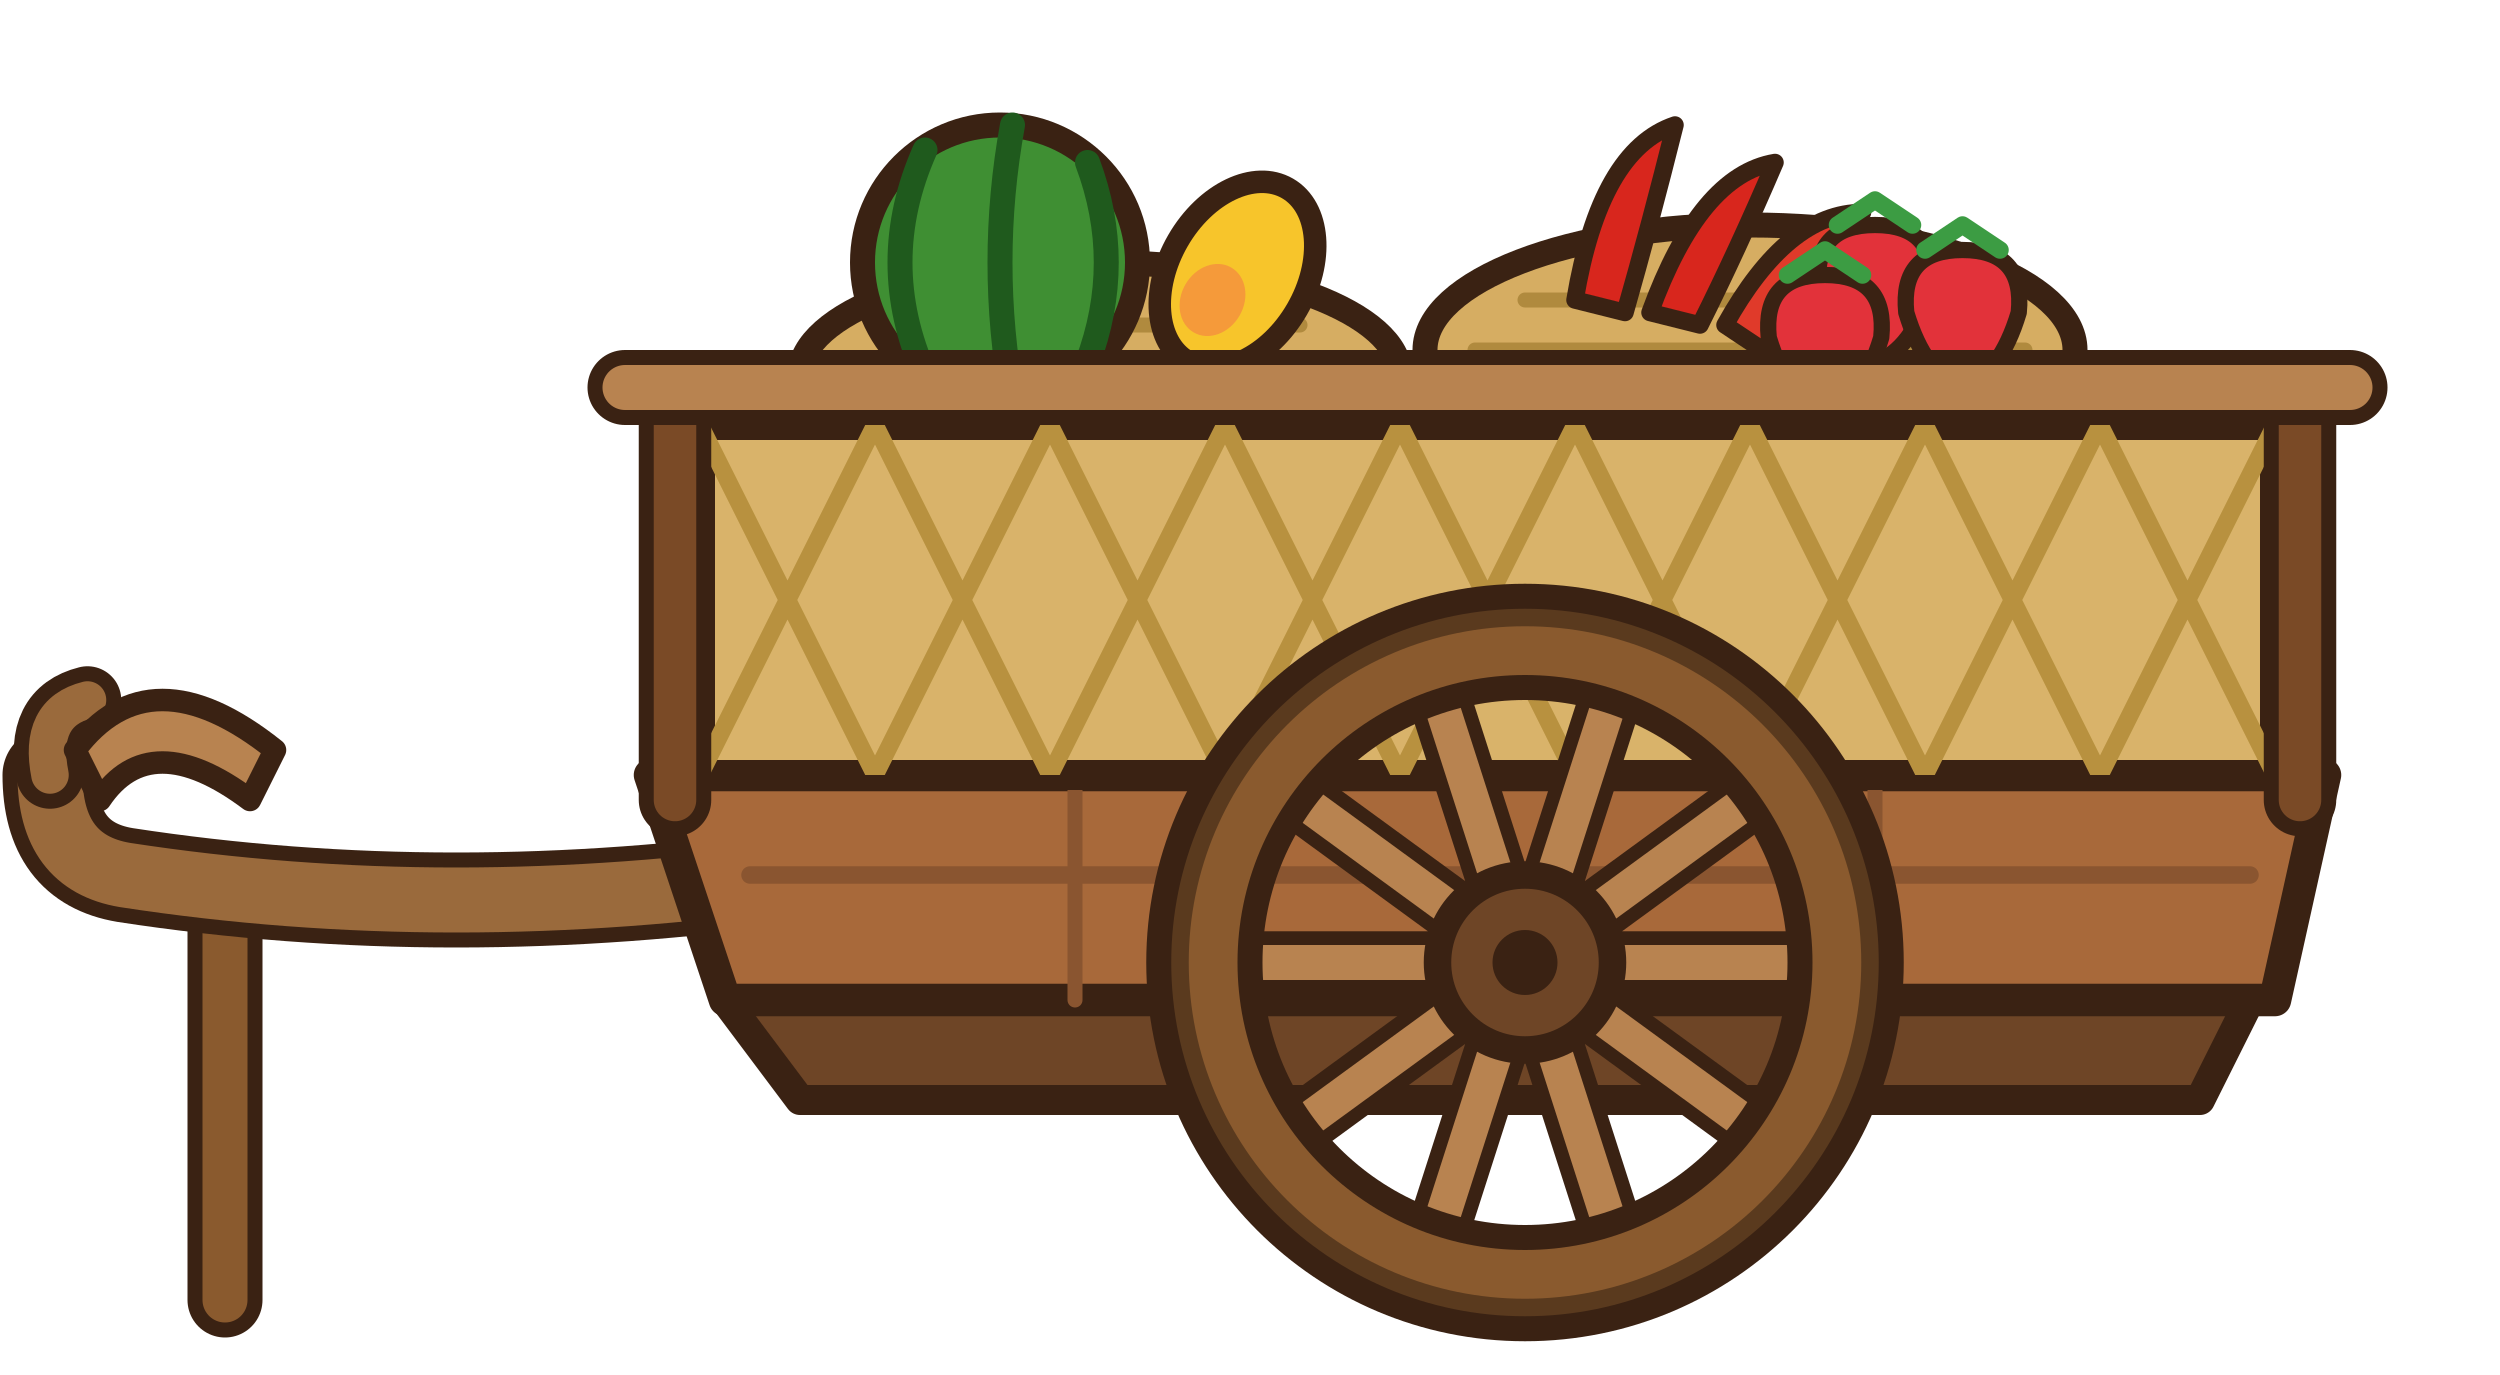
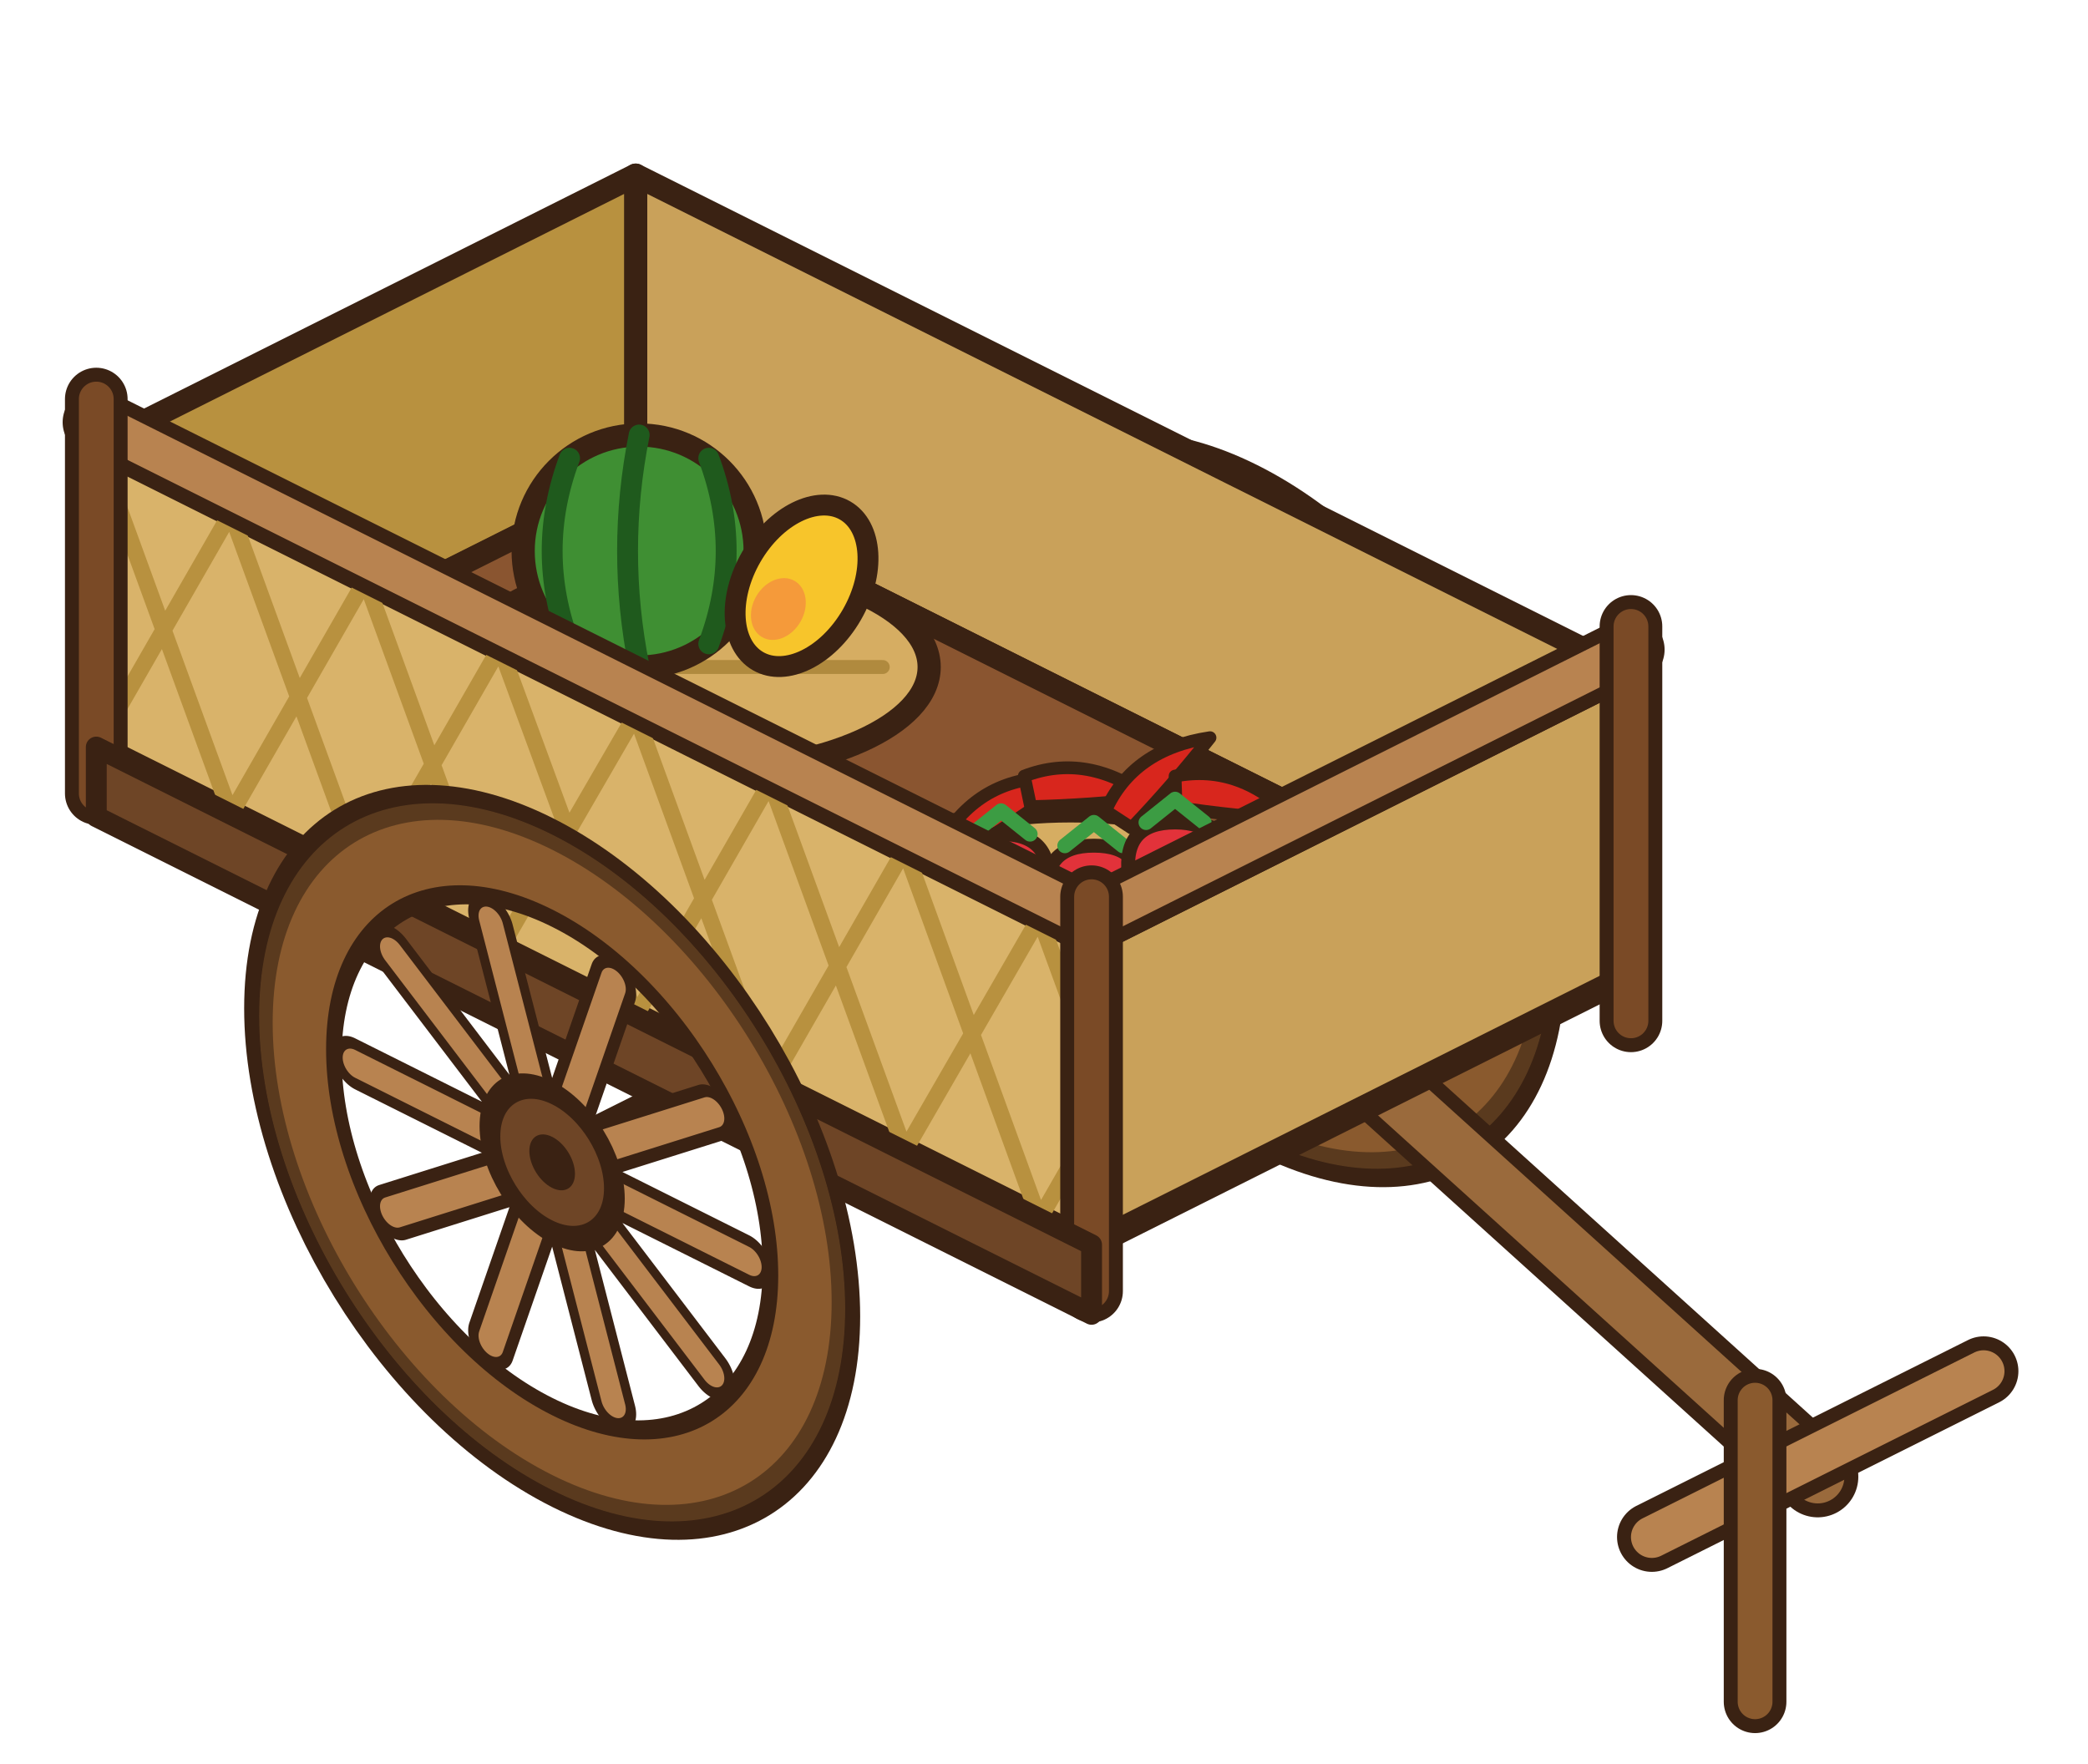
- <svg xmlns="http://www.w3.org/2000/svg" viewBox="0 0 200 110" width="200" height="110">
+ <svg xmlns="http://www.w3.org/2000/svg" viewBox="0 0 180 152" width="180" height="152">
  <g stroke-linejoin="round" stroke-linecap="round">
-     <path d="M18 72V104" fill="none" stroke="#3a2213" stroke-width="6" />
-     <path d="M18 72V104" fill="none" stroke="#8a5a2e" stroke-width="3.6" />
-     <path d="M64 70Q36 74 10 70Q4 69 4 62" fill="none" stroke="#3a2213" stroke-width="7.6" />
-     <path d="M64 70Q36 74 10 70Q4 69 4 62" fill="none" stroke="#9a6a3c" stroke-width="5.2" />
-     <path d="M4 62q-1 -5 3 -6" fill="none" stroke="#3a2213" stroke-width="5.4" />
-     <path d="M4 62q-1 -5 3 -6" fill="none" stroke="#9a6a3c" stroke-width="3" />
-     <path d="M6 60Q12 52 22 60L20 64Q12 58 8 64Z" fill="#b88350" stroke="#3a2213" stroke-width="1.8" />
-     <path d="M58 80L180 80L176 88L64 88Z" fill="#6e4526" stroke="#3a2213" stroke-width="2.4" />
-     <path d="M52 62L186 62L182 80L58 80Z" fill="#a8693a" stroke="#3a2213" stroke-width="2.6" />
-     <path d="M60 70H180" fill="none" stroke="#8a5530" stroke-width="1.4" />
-     <path d="M86 62V80M118 62V80M150 62V80" fill="none" stroke="#8a5530" stroke-width="1.2" />
-     <ellipse cx="88" cy="30" rx="24" ry="9" fill="#d6ad62" stroke="#3a2213" stroke-width="2" />
-     <path d="M68 30h40M72 26h32" fill="none" stroke="#b08a3e" stroke-width="1.2" />
-     <ellipse cx="140" cy="28" rx="26" ry="10" fill="#d6ad62" stroke="#3a2213" stroke-width="2" />
-     <path d="M118 28h44M122 24h36" fill="none" stroke="#b08a3e" stroke-width="1.2" />
-     <circle cx="80" cy="21" r="11" fill="#3f8f33" stroke="#3a2213" stroke-width="2" />
-     <path d="M74 12q-4 9 0 18M81 10q-2 11 0 22M87 13q3 8 0 16" fill="none" stroke="#1f5a1d" stroke-width="2" />
-     <ellipse cx="99" cy="22" rx="5.5" ry="8" fill="#f7c52b" stroke="#3a2213" stroke-width="1.8" transform="rotate(30 99 22)" />
-     <ellipse cx="97" cy="24" rx="2.5" ry="3" fill="#f59a3a" stroke="none" transform="rotate(30 97 24)" />
-     <path d="M126 24q2 -12 8 -14q-2 8 -4 15Z" fill="#d8261d" stroke="#3a2213" stroke-width="1.4" />
-     <path d="M132 25q4 -11 10 -12q-3 7 -6 13Z" fill="#d8261d" stroke="#3a2213" stroke-width="1.4" />
-     <path d="M138 26q5 -9 11 -9q-4 6 -8 11Z" fill="#e03a2a" stroke="#3a2213" stroke-width="1.4" />
-     <path d="M150 18q5 0 4.5 5q-1.5 5 -4.5 6q-3 -1 -4.5 -6q-.5 -5 4.5 -5Z" fill="#e2323a" stroke="#3a2213" stroke-width="1.3" />
-     <path d="M147 18l3 -2l3 2" fill="none" stroke="#3c9c43" stroke-width="1.4" />
-     <path d="M157 20q5 0 4.5 5q-1.5 5 -4.5 6q-3 -1 -4.5 -6q-.5 -5 4.5 -5Z" fill="#e2323a" stroke="#3a2213" stroke-width="1.3" />
-     <path d="M154 20l3 -2l3 2" fill="none" stroke="#3c9c43" stroke-width="1.4" />
-     <path d="M146 22q5 0 4.5 5q-1.5 5 -4.5 6q-3 -1 -4.5 -6q-.5 -5 4.5 -5Z" fill="#e2323a" stroke="#3a2213" stroke-width="1.3" />
-     <path d="M143 22l3 -2l3 2" fill="none" stroke="#3c9c43" stroke-width="1.4" />
-     <path d="M56 34L182 34L182 62L56 62Z" fill="#d9b36a" stroke="#3a2213" stroke-width="2.4" />
-     <clipPath id="prop-ox_cart-panel">
-       <path d="M56 34L182 34L182 62L56 62Z" />
+     <g transform="matrix(0.894 0.447 0 1 108.4 69.8)">
+       <circle r="25" fill="none" stroke="#3a2213" stroke-width="9.4" />
+       <circle r="25" fill="none" stroke="#8a5a2e" stroke-width="6.4" />
+       <circle r="27.6" fill="none" stroke="#5a3a1e" stroke-width="1.3" />
+       <path d="M5 0L19 0M4 2.9L15.4 11.2M1.5 4.8L5.9 18.1M-1.5 4.8L-5.9 18.1M-4 2.9L-15.4 11.2M-5 0L-19 0M-4 -2.9L-15.4 -11.2M-1.5 -4.8L-5.9 -18.1M1.5 -4.8L5.9 -18.1M4 -2.9L15.4 -11.2" stroke="#3a2213" stroke-width="4.4" fill="none" />
+       <path d="M5 0L19 0M4 2.9L15.4 11.2M1.5 4.8L5.9 18.1M-1.5 4.8L-5.9 18.1M-4 2.9L-15.4 11.2M-5 0L-19 0M-4 -2.9L-15.4 -11.2M-1.5 -4.8L-5.9 -18.1M1.5 -4.8L5.9 -18.1M4 -2.9L15.4 -11.2" stroke="#b88350" stroke-width="2.4" fill="none" />
+       <circle r="6" fill="#6e4526" stroke="#3a2213" stroke-width="2" />
+       <circle r="2.2" fill="#3a2213" />
+     </g>
+     <path d="M108.4 69.8L47.6 100.2" fill="none" stroke="#3a2213" stroke-width="4" />
+     <path d="M117.3 91.7L156.7 127.3" fill="none" stroke="#3a2213" stroke-width="7" />
+     <path d="M117.3 91.7L156.7 127.3" fill="none" stroke="#9a6a3c" stroke-width="4.6" />
+     <path d="M171 118.2L142.4 132.5" fill="none" stroke="#3a2213" stroke-width="6" />
+     <path d="M171 118.2L142.4 132.5" fill="none" stroke="#b88350" stroke-width="3.6" />
+     <path d="M151.3 120.7L151.3 146.7" fill="none" stroke="#3a2213" stroke-width="5.4" />
+     <path d="M151.3 120.7L151.3 146.7" fill="none" stroke="#8a5a2e" stroke-width="3" />
+     <polygon points="54.8,41.1 140.6,84 140.6,58 54.8,15.1" fill="#c9a15a" stroke="#3a2213" stroke-width="2" />
+     <polygon points="54.8,41.1 8.3,64.4 8.3,38.4 54.8,15.1" fill="#b8913f" stroke="#3a2213" stroke-width="2" />
+     <polygon points="54.8,41.1 140.6,84 94.1,107.3 8.3,64.4" fill="#8a5530" stroke="#3a2213" stroke-width="2" />
+     <ellipse cx="60.1" cy="57.5" rx="20" ry="9" fill="#d6ad62" stroke="#3a2213" stroke-width="2" />
+     <path d="M44.1 57.5h32M48.1 53.5h24" fill="none" stroke="#b08a3e" stroke-width="1.2" />
+     <ellipse cx="92.3" cy="78.9" rx="20" ry="9" fill="#d6ad62" stroke="#3a2213" stroke-width="2" />
+     <path d="M76.3 78.9h32M80.3 74.9h24" fill="none" stroke="#b08a3e" stroke-width="1.2" />
+     <circle cx="55.1" cy="47.5" r="10" fill="#3f8f33" stroke="#3a2213" stroke-width="2" />
+     <path d="M49.1 39.5q-3 8 0 16M55.1 37.5q-2 10 0 20M61.1 39.5q3 8 0 16" fill="none" stroke="#1f5a1d" stroke-width="1.8" />
+     <ellipse cx="69.1" cy="50.5" rx="5" ry="7.5" fill="#f7c52b" stroke="#3a2213" stroke-width="1.8" transform="rotate(30 69.1 50.5)" />
+     <ellipse cx="67.1" cy="52.5" rx="2.2" ry="2.8" fill="#f59a3a" stroke="none" transform="rotate(30 67.1 52.5)" />
+     <path d="M0 0Q3 5 0 11Q-1.5 6 -2.5 1Z" fill="#d8261d" stroke="#3a2213" stroke-width="1.1" transform="translate(82.3 70.9) rotate(-110)" />
+     <path d="M0 0Q3 5 0 11Q-1.5 6 -2.5 1Z" fill="#d8261d" stroke="#3a2213" stroke-width="1.1" transform="translate(88.3 66.9) rotate(-80)" />
+     <path d="M0 0Q3 5 0 11Q-1.5 6 -2.5 1Z" fill="#d8261d" stroke="#3a2213" stroke-width="1.1" transform="translate(95.3 69.9) rotate(-125)" />
+     <path d="M0 0Q3 5 0 11Q-1.5 6 -2.5 1Z" fill="#d8261d" stroke="#3a2213" stroke-width="1.1" transform="translate(101.3 66.9) rotate(-70)" />
+     <path d="M86.3 71.9q4.5 0 4 4.5q-1.5 4.5 -4 5.5q-2.5 -1 -4 -5.5q-.5 -4.5 4 -4.5Z" fill="#e2323a" stroke="#3a2213" stroke-width="1.2" />
+     <path d="M83.8 71.9l2.5 -2l2.5 2" fill="none" stroke="#3c9c43" stroke-width="1.3" />
+     <path d="M94.3 72.9q4.5 0 4 4.5q-1.5 4.5 -4 5.5q-2.5 -1 -4 -5.5q-.5 -4.5 4 -4.5Z" fill="#e2323a" stroke="#3a2213" stroke-width="1.2" />
+     <path d="M91.8 72.9l2.5 -2l2.5 2" fill="none" stroke="#3c9c43" stroke-width="1.3" />
+     <path d="M101.3 70.9q4.5 0 4 4.5q-1.5 4.5 -4 5.5q-2.5 -1 -4 -5.5q-.5 -4.5 4 -4.5Z" fill="#e2323a" stroke="#3a2213" stroke-width="1.2" />
+     <path d="M98.8 70.9l2.5 -2l2.5 2" fill="none" stroke="#3c9c43" stroke-width="1.3" />
+     <polygon points="8.3,64.4 94.1,107.3 94.1,81.3 8.3,38.4" fill="#d9b36a" stroke="#3a2213" stroke-width="2.4" />
+     <polygon points="94.1,107.3 140.6,84 140.6,58 94.1,81.3" fill="#c9a15a" stroke="#3a2213" stroke-width="2.2" />
+     <clipPath id="prop-ox_cart-near">
+       <polygon points="8.3,64.4 94.1,107.3 94.1,81.3 8.3,38.4" />
    </clipPath>
-     <g clip-path="url(#prop-ox_cart-panel)">
-       <path d="M56 34l14 28M70 34l-14 28M70 34l14 28M84 34l-14 28M84 34l14 28M98 34l-14 28M98 34l14 28M112 34l-14 28M112 34l14 28M126 34l-14 28M126 34l14 28M140 34l-14 28M140 34l14 28M154 34l-14 28M154 34l14 28M168 34l-14 28M168 34l14 28M182 34l-14 28" fill="none" stroke="#b8913f" stroke-width="1.4" />
+     <g clip-path="url(#prop-ox_cart-near)">
+       <path d="M-3.4 58.6L8.3 38.4M8.3 64.4L-3.4 32.6M8.3 64.4L19.9 44.2M19.9 70.2L8.3 38.4M19.9 70.2L31.5 50M31.5 76L19.9 44.2M31.5 76L43.1 55.8M43.1 81.8L31.5 50M43.1 81.8L54.8 61.6M54.8 87.6L43.1 55.8M54.8 87.6L66.4 67.4M66.4 93.4L54.8 61.6M66.4 93.4L78 73.2M78 99.2L66.4 67.4M78 99.2L89.6 79.1M89.6 105.1L78 73.2M89.6 105.1L101.2 84.9M101.2 110.9L89.6 79.1M101.2 110.9L112.9 90.7M112.9 116.7L101.2 84.9" fill="none" stroke="#b8913f" stroke-width="1.4" />
    </g>
-     <path d="M54 32V64M184 32V64" fill="none" stroke="#3a2213" stroke-width="5.8" />
-     <path d="M54 32V64M184 32V64" fill="none" stroke="#7a4a26" stroke-width="3.4" />
-     <path d="M50 31H188" fill="none" stroke="#3a2213" stroke-width="6" />
-     <path d="M50 31H188" fill="none" stroke="#b88350" stroke-width="3.6" />
-     <path d="M128 77L145 77M126.9 80.5L140.6 90.5M123.9 82.7L129.1 98.9M120.1 82.7L114.9 98.9M117.1 80.5L103.4 90.5M116 77L99 77M117.1 73.5L103.4 63.5M120.1 71.3L114.9 55.1M123.9 71.3L129.1 55.1M126.9 73.5L140.6 63.5" fill="none" stroke="#3a2213" stroke-width="5" />
-     <path d="M128 77L145 77M126.9 80.5L140.6 90.5M123.9 82.7L129.1 98.9M120.1 82.7L114.9 98.9M117.1 80.5L103.4 90.5M116 77L99 77M117.1 73.5L103.4 63.5M120.1 71.3L114.9 55.1M123.9 71.3L129.1 55.1M126.9 73.5L140.6 63.5" fill="none" stroke="#b88350" stroke-width="2.8" />
-     <circle cx="122" cy="77" r="25.5" fill="none" stroke="none" />
-     <path d="M96.5 77a25.5 25.5 0 1 0 51 0a25.5 25.5 0 1 0 -51 0" fill="none" stroke="#8a5a2e" stroke-width="7" />
-     <circle cx="122" cy="77" r="29" fill="none" stroke="#3a2213" stroke-width="2.6" />
-     <circle cx="122" cy="77" r="22" fill="none" stroke="#3a2213" stroke-width="2" />
-     <path d="M94.4 77a27.6 27.6 0 1 0 55.2 0a27.6 27.6 0 1 0 -55.2 0" fill="none" stroke="#5a3a1e" stroke-width="1.4" />
-     <circle cx="122" cy="77" r="7" fill="#6e4526" stroke="#3a2213" stroke-width="2.2" />
-     <circle cx="122" cy="77" r="2.6" fill="#3a2213" stroke="none" />
+     <path d="M8.3 36.4L94.1 79.3L140.6 56" fill="none" stroke="#3a2213" stroke-width="5.8" />
+     <path d="M8.3 36.4L94.1 79.3L140.6 56" fill="none" stroke="#b88350" stroke-width="3.4" />
+     <path d="M8.3 68.4L8.3 34.4" fill="none" stroke="#3a2213" stroke-width="5.4" />
+     <path d="M8.3 68.4L8.3 34.4" fill="none" stroke="#7a4a26" stroke-width="3" />
+     <path d="M94.1 111.3L94.1 77.3" fill="none" stroke="#3a2213" stroke-width="5.4" />
+     <path d="M94.1 111.3L94.1 77.3" fill="none" stroke="#7a4a26" stroke-width="3" />
+     <path d="M140.6 88L140.6 54" fill="none" stroke="#3a2213" stroke-width="5.4" />
+     <path d="M140.6 88L140.6 54" fill="none" stroke="#7a4a26" stroke-width="3" />
+     <polygon points="8.3,70.4 94.1,113.3 94.1,107.3 8.3,64.4" fill="#6e4526" stroke="#3a2213" stroke-width="1.8" />
+     <g transform="matrix(0.894 0.447 0 1 47.6 100.2)">
+       <circle r="25" fill="none" stroke="#3a2213" stroke-width="9.4" />
+       <circle r="25" fill="none" stroke="#8a5a2e" stroke-width="6.4" />
+       <circle r="27.6" fill="none" stroke="#5a3a1e" stroke-width="1.3" />
+       <path d="M5 0L19 0M4 2.9L15.4 11.2M1.5 4.8L5.9 18.1M-1.5 4.8L-5.9 18.1M-4 2.9L-15.4 11.2M-5 0L-19 0M-4 -2.9L-15.4 -11.2M-1.5 -4.8L-5.9 -18.1M1.5 -4.8L5.9 -18.1M4 -2.9L15.4 -11.2" stroke="#3a2213" stroke-width="4.4" fill="none" />
+       <path d="M5 0L19 0M4 2.9L15.4 11.2M1.5 4.8L5.9 18.1M-1.5 4.8L-5.9 18.1M-4 2.9L-15.4 11.2M-5 0L-19 0M-4 -2.9L-15.4 -11.2M-1.5 -4.8L-5.9 -18.1M1.5 -4.8L5.9 -18.1M4 -2.9L15.4 -11.2" stroke="#b88350" stroke-width="2.4" fill="none" />
+       <circle r="6" fill="#6e4526" stroke="#3a2213" stroke-width="2" />
+       <circle r="2.2" fill="#3a2213" />
+     </g>
  </g>
</svg>
